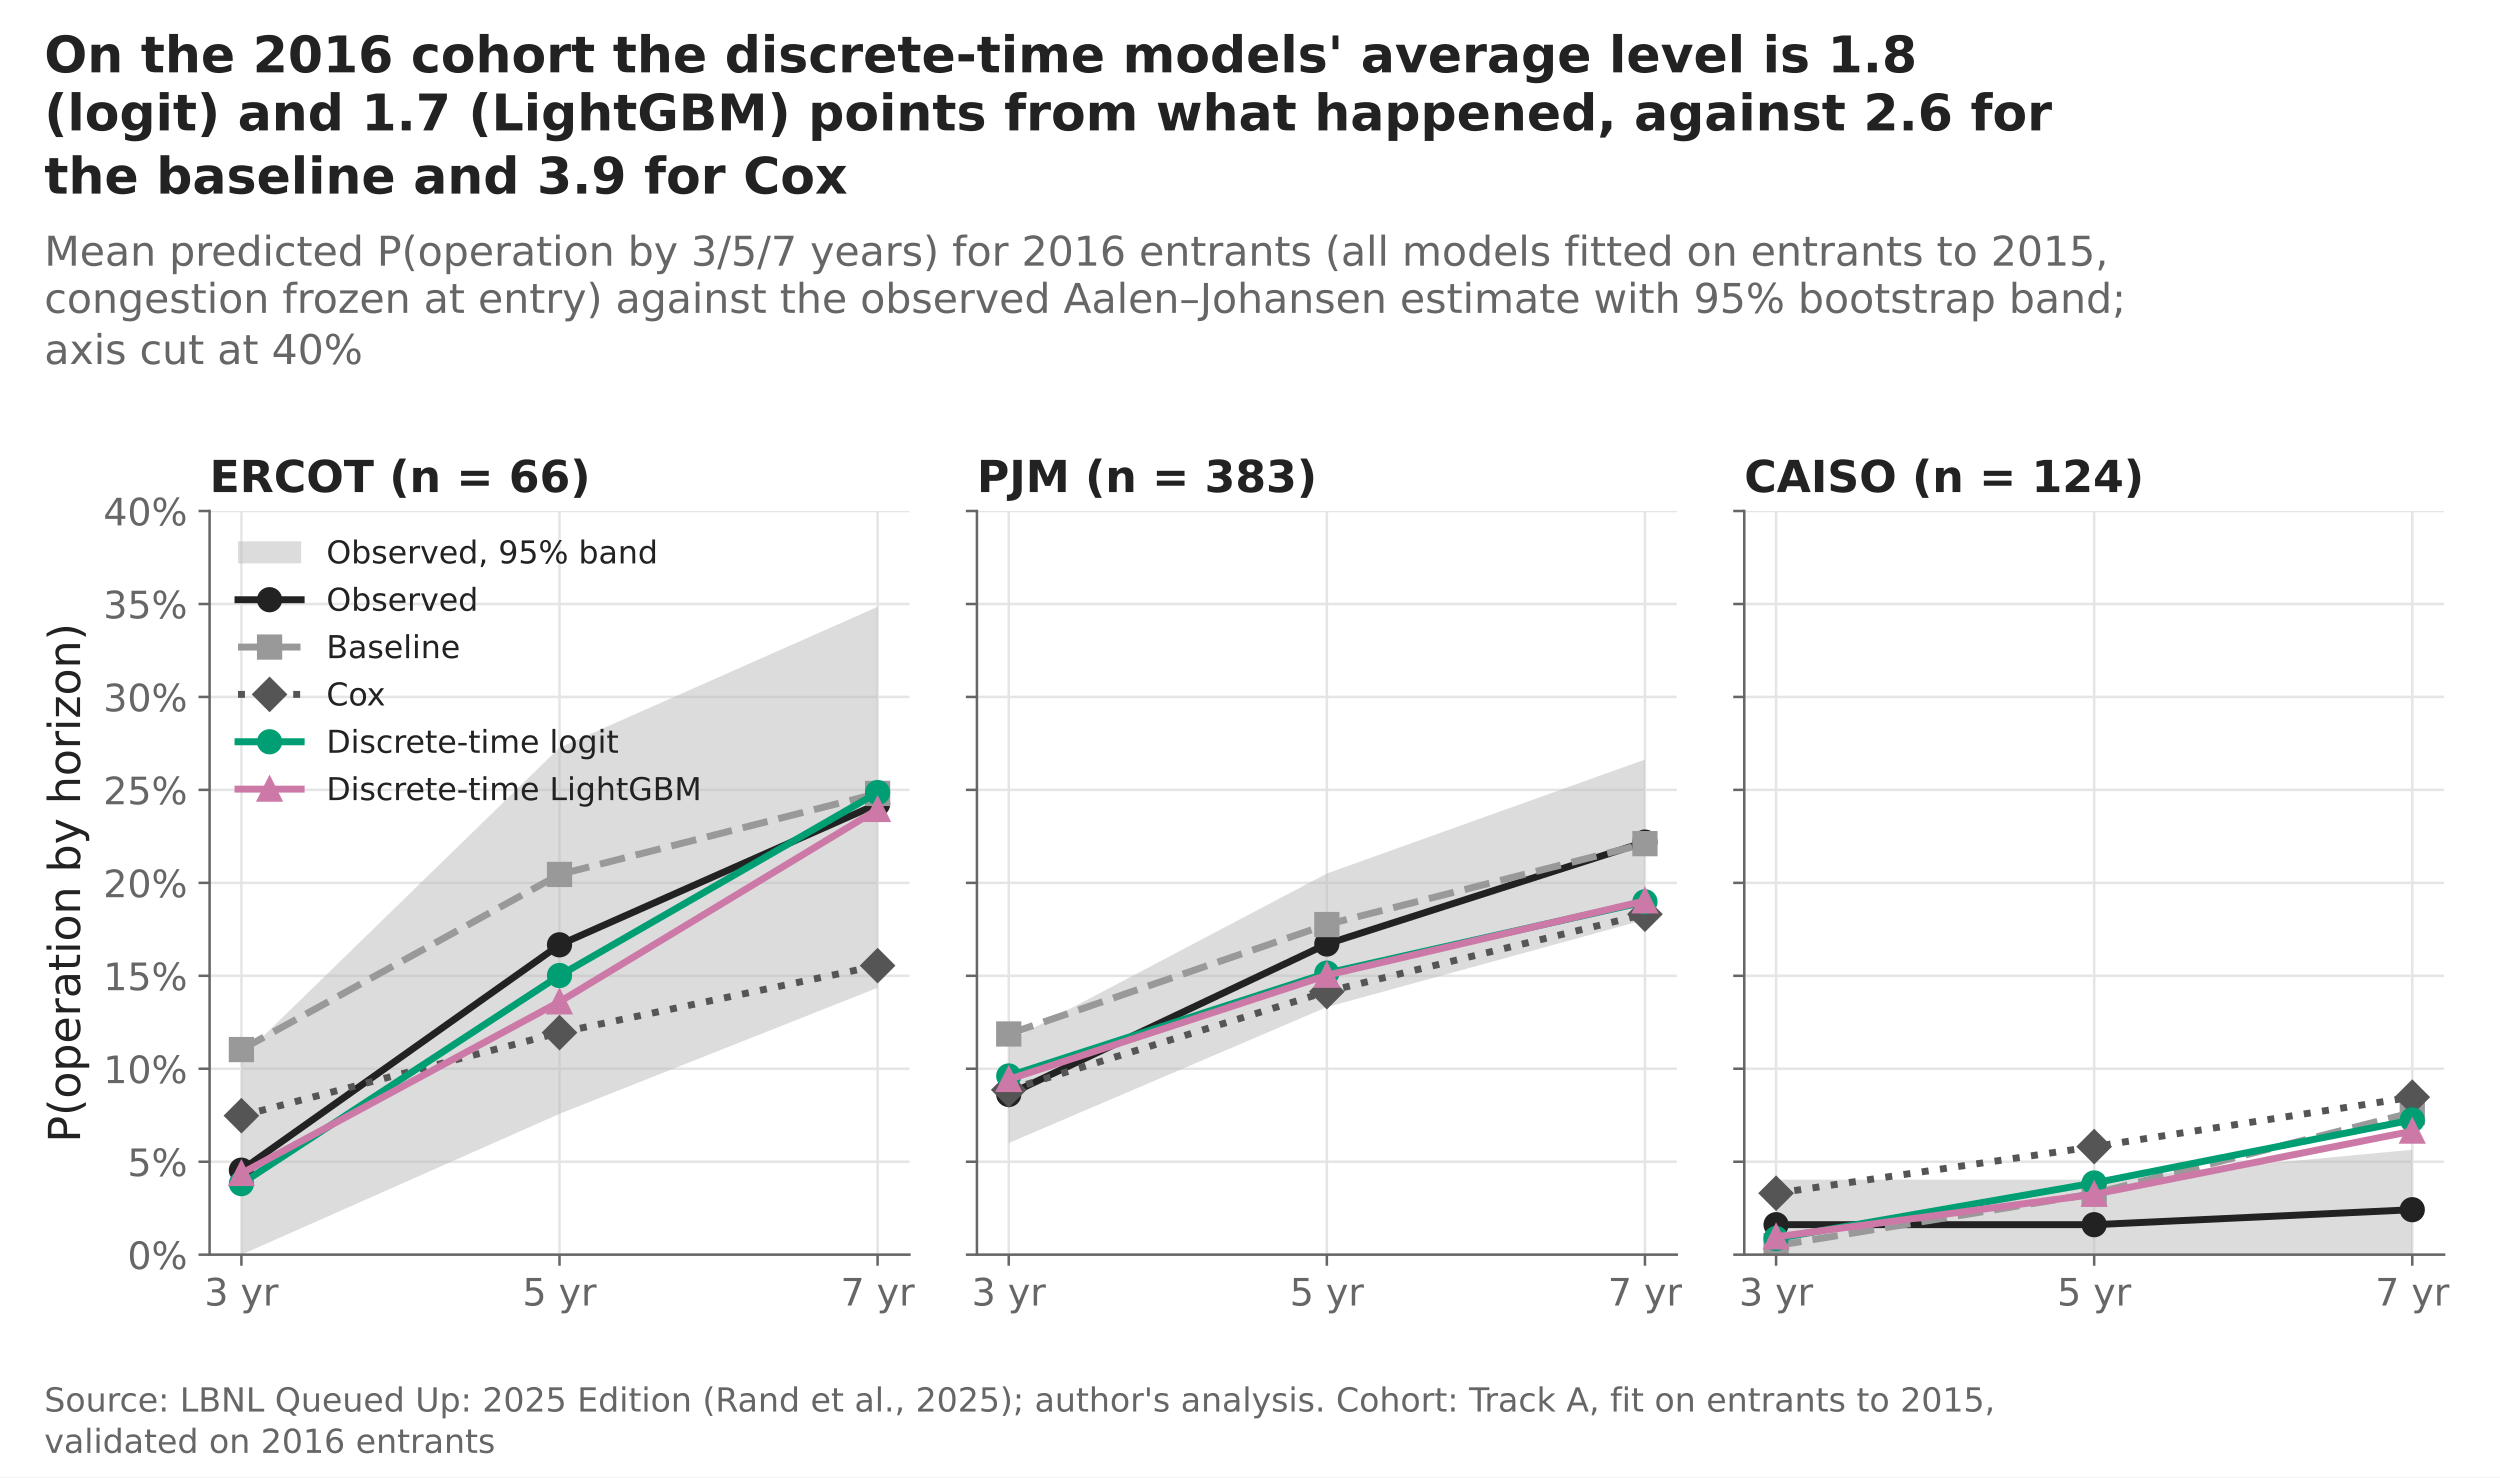
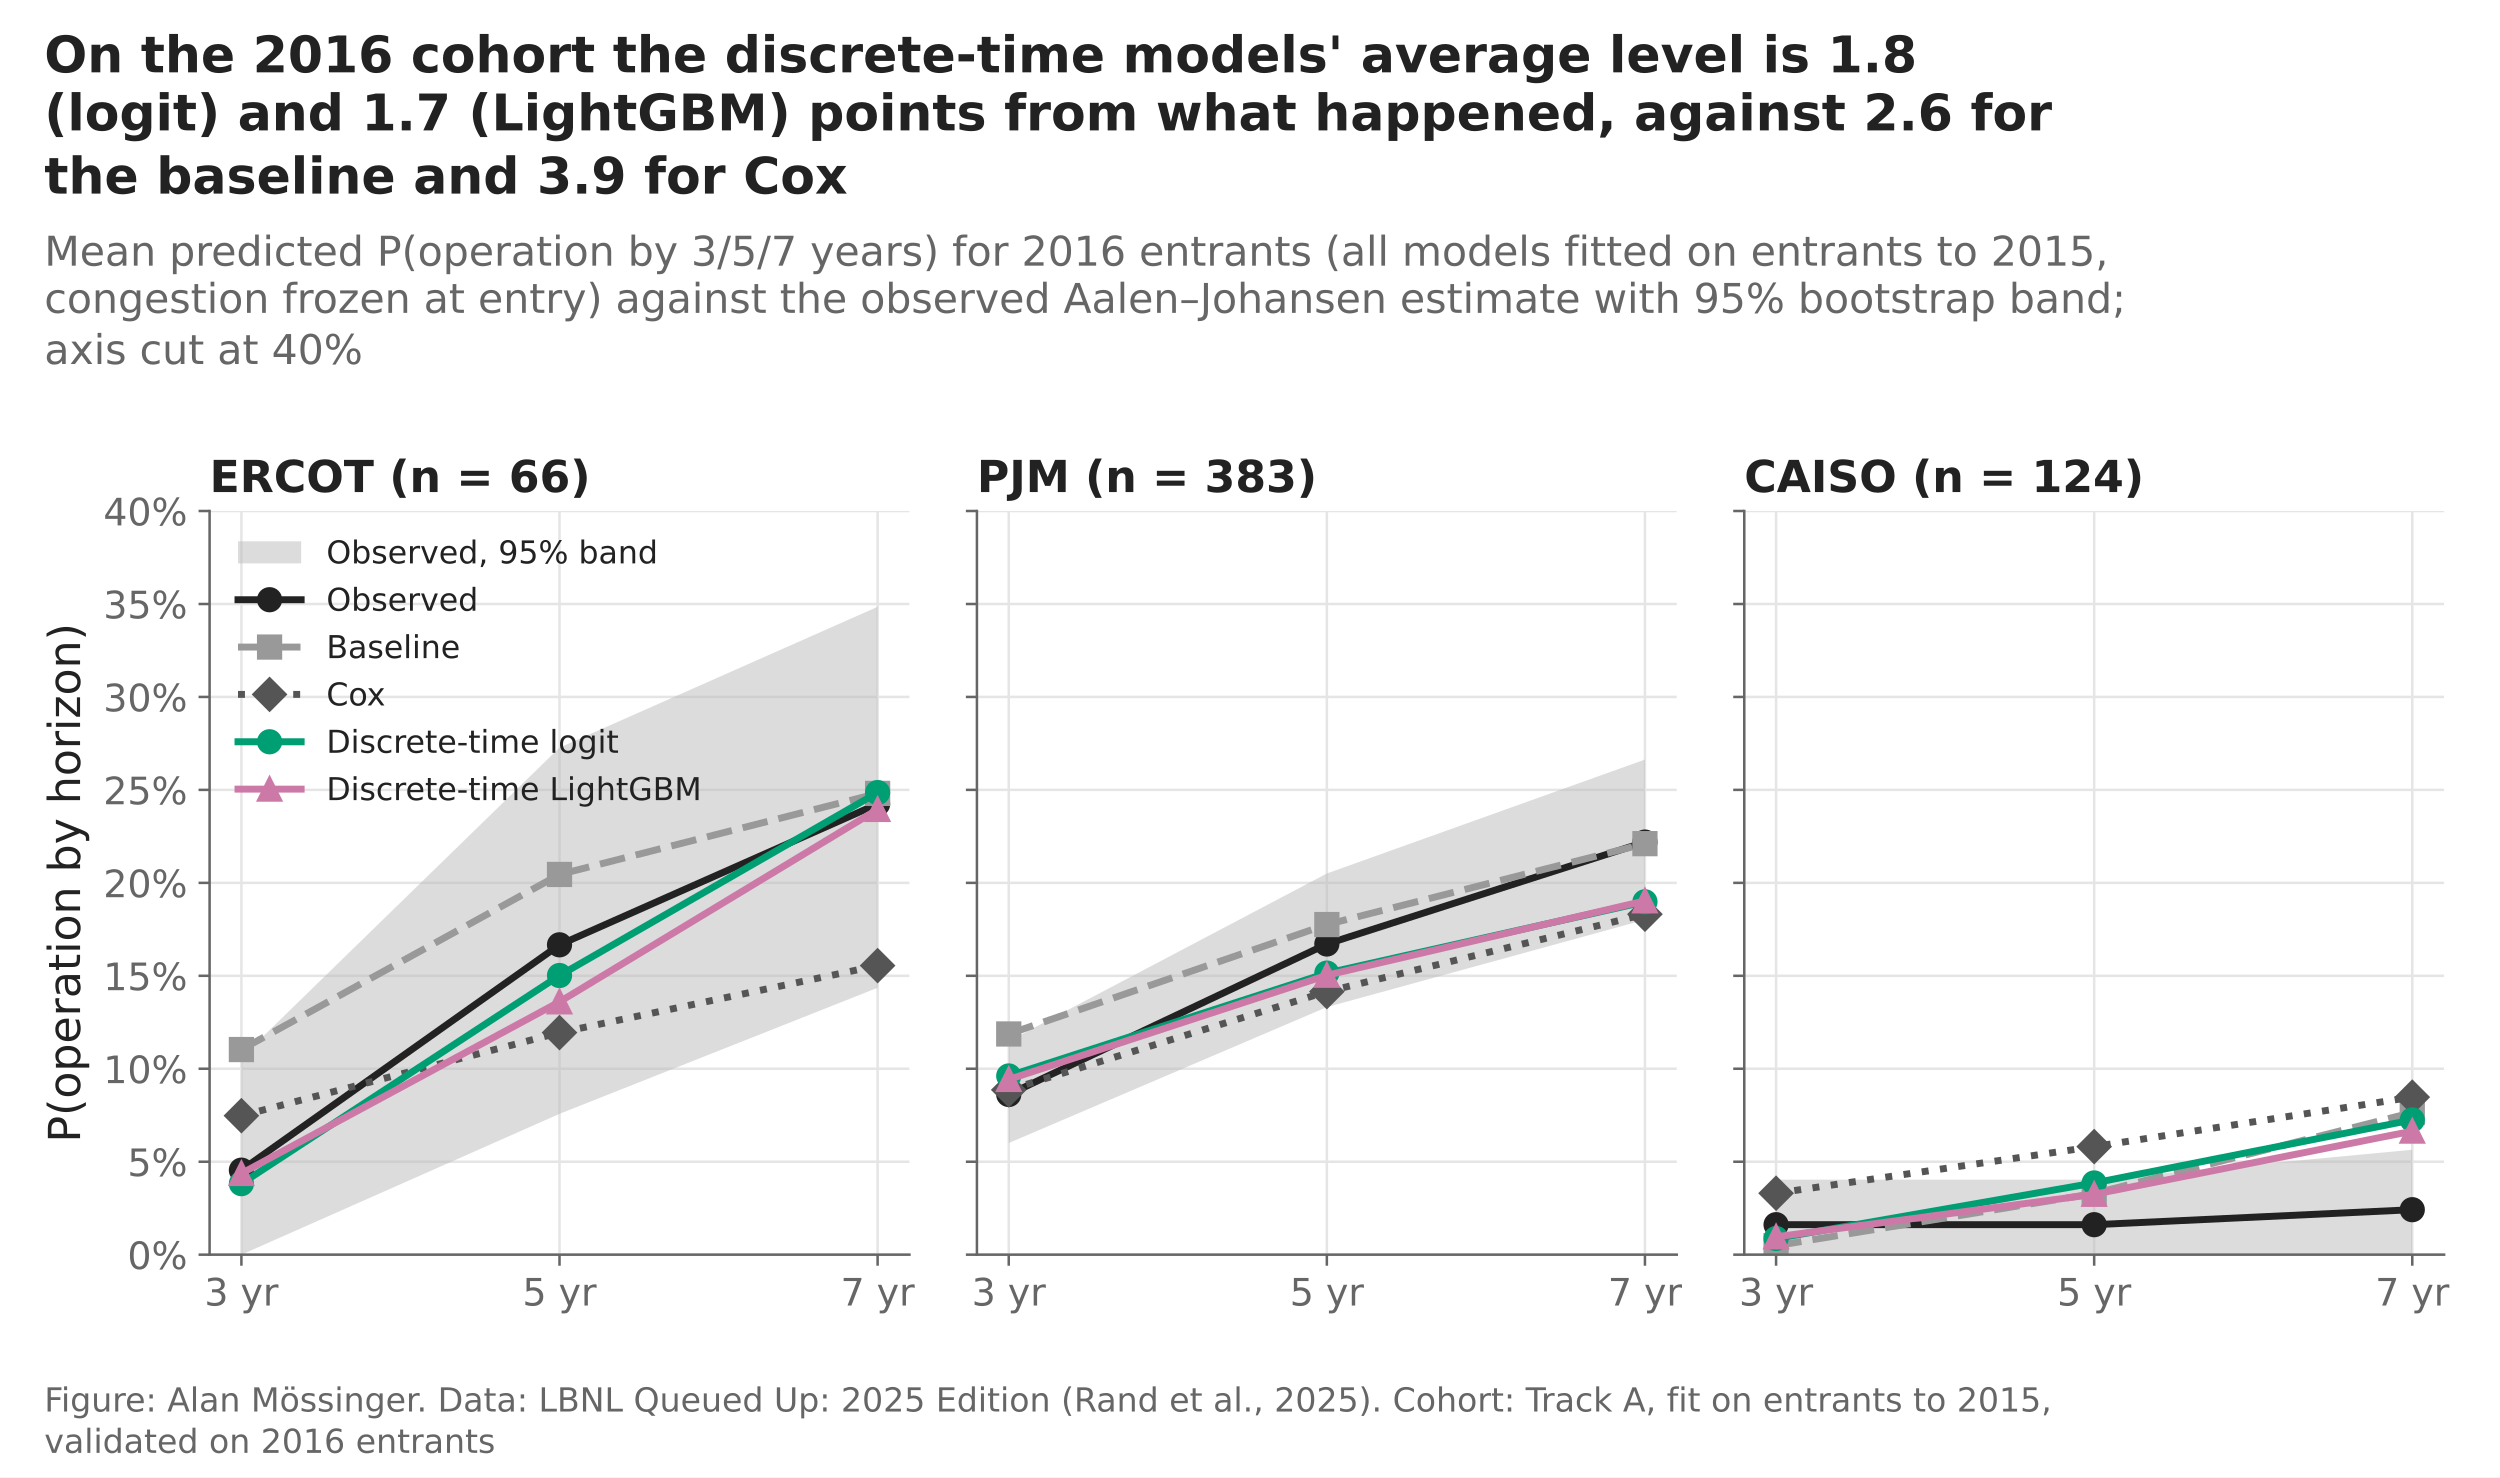
<svg xmlns="http://www.w3.org/2000/svg" xmlns:xlink="http://www.w3.org/1999/xlink" width="792pt" height="468pt" viewBox="0 0 792 468" version="1.1">
  <defs>
    <style type="text/css">*{stroke-linejoin: round; stroke-linecap: butt}</style>
  </defs>
  <g id="figure_1">
    <g id="patch_1">
      <path d="M 0 468  L 792 468  L 792 0  L 0 0  z " style="fill: #ffffff" />
    </g>
    <g id="axes_1">
      <g id="patch_2">
        <path d="M 66.4 397.478  L 288.103 397.478  L 288.103 161.891  L 66.4 161.891  z " style="fill: #ffffff" />
      </g>
      <g id="matplotlib.axis_1">
        <g id="xtick_1">
          <g id="line2d_1">
            <path d="M 76.477 397.478  L 76.477 161.891  " clip-path="url(#p5d358d89f4)" style="fill: none; stroke: #e5e5e5; stroke-width: 0.8; stroke-linecap: square" />
          </g>
          <g id="line2d_2">
            <defs>
              <path id="me00eba5936" d="M 0 0  L 0 3.5  " style="stroke: #666666; stroke-width: 0.8" />
            </defs>
            <g>
              <use xlink:href="#me00eba5936" x="76.477" y="397.478" style="fill: #666666; stroke: #666666; stroke-width: 0.8" />
            </g>
          </g>
          <g id="text_1">
            <text style="font-size: 12px; font-family: 'DejaVu Sans', 'Bitstream Vera Sans', 'Computer Modern Sans Serif', 'Lucida Grande', 'Verdana', 'Geneva', 'Lucid', 'Arial', 'Helvetica', 'Avant Garde', sans-serif; text-anchor: middle; fill: #666666" x="76.477" y="413.595" transform="rotate(-0 76.47741 413.5952)">3 yr</text>
          </g>
        </g>
        <g id="xtick_2">
          <g id="line2d_3">
            <path d="M 177.252 397.478  L 177.252 161.891  " clip-path="url(#p5d358d89f4)" style="fill: none; stroke: #e5e5e5; stroke-width: 0.8; stroke-linecap: square" />
          </g>
          <g id="line2d_4">
            <g>
              <use xlink:href="#me00eba5936" x="177.252" y="397.478" style="fill: #666666; stroke: #666666; stroke-width: 0.8" />
            </g>
          </g>
          <g id="text_2">
            <text style="font-size: 12px; font-family: 'DejaVu Sans', 'Bitstream Vera Sans', 'Computer Modern Sans Serif', 'Lucida Grande', 'Verdana', 'Geneva', 'Lucid', 'Arial', 'Helvetica', 'Avant Garde', sans-serif; text-anchor: middle; fill: #666666" x="177.252" y="413.595" transform="rotate(-0 177.2516 413.5952)">5 yr</text>
          </g>
        </g>
        <g id="xtick_3">
          <g id="line2d_5">
            <path d="M 278.026 397.478  L 278.026 161.891  " clip-path="url(#p5d358d89f4)" style="fill: none; stroke: #e5e5e5; stroke-width: 0.8; stroke-linecap: square" />
          </g>
          <g id="line2d_6">
            <g>
              <use xlink:href="#me00eba5936" x="278.026" y="397.478" style="fill: #666666; stroke: #666666; stroke-width: 0.8" />
            </g>
          </g>
          <g id="text_3">
            <text style="font-size: 12px; font-family: 'DejaVu Sans', 'Bitstream Vera Sans', 'Computer Modern Sans Serif', 'Lucida Grande', 'Verdana', 'Geneva', 'Lucid', 'Arial', 'Helvetica', 'Avant Garde', sans-serif; text-anchor: middle; fill: #666666" x="278.026" y="413.595" transform="rotate(-0 278.0257 413.5952)">7 yr</text>
          </g>
        </g>
      </g>
      <g id="matplotlib.axis_2">
        <g id="ytick_1">
          <g id="line2d_7">
            <path d="M 66.4 397.478  L 288.103 397.478  " clip-path="url(#p5d358d89f4)" style="fill: none; stroke: #e5e5e5; stroke-width: 0.8; stroke-linecap: square" />
          </g>
          <g id="line2d_8">
            <defs>
              <path id="mce5acbc380" d="M 0 0  L -3.5 0  " style="stroke: #666666; stroke-width: 0.8" />
            </defs>
            <g>
              <use xlink:href="#mce5acbc380" x="66.4" y="397.478" style="fill: #666666; stroke: #666666; stroke-width: 0.8" />
            </g>
          </g>
          <g id="text_4">
            <text style="font-size: 12px; font-family: 'DejaVu Sans', 'Bitstream Vera Sans', 'Computer Modern Sans Serif', 'Lucida Grande', 'Verdana', 'Geneva', 'Lucid', 'Arial', 'Helvetica', 'Avant Garde', sans-serif; text-anchor: end; fill: #666666" x="59.4" y="402.037" transform="rotate(-0 59.4 402.0366)">0%</text>
          </g>
        </g>
        <g id="ytick_2">
          <g id="line2d_9">
            <path d="M 66.4 368.03  L 288.103 368.03  " clip-path="url(#p5d358d89f4)" style="fill: none; stroke: #e5e5e5; stroke-width: 0.8; stroke-linecap: square" />
          </g>
          <g id="line2d_10">
            <g>
              <use xlink:href="#mce5acbc380" x="66.4" y="368.03" style="fill: #666666; stroke: #666666; stroke-width: 0.8" />
            </g>
          </g>
          <g id="text_5">
            <text style="font-size: 12px; font-family: 'DejaVu Sans', 'Bitstream Vera Sans', 'Computer Modern Sans Serif', 'Lucida Grande', 'Verdana', 'Geneva', 'Lucid', 'Arial', 'Helvetica', 'Avant Garde', sans-serif; text-anchor: end; fill: #666666" x="59.4" y="372.588" transform="rotate(-0 59.4 372.5882)">5%</text>
          </g>
        </g>
        <g id="ytick_3">
          <g id="line2d_11">
            <path d="M 66.4 338.581  L 288.103 338.581  " clip-path="url(#p5d358d89f4)" style="fill: none; stroke: #e5e5e5; stroke-width: 0.8; stroke-linecap: square" />
          </g>
          <g id="line2d_12">
            <g>
              <use xlink:href="#mce5acbc380" x="66.4" y="338.581" style="fill: #666666; stroke: #666666; stroke-width: 0.8" />
            </g>
          </g>
          <g id="text_6">
            <text style="font-size: 12px; font-family: 'DejaVu Sans', 'Bitstream Vera Sans', 'Computer Modern Sans Serif', 'Lucida Grande', 'Verdana', 'Geneva', 'Lucid', 'Arial', 'Helvetica', 'Avant Garde', sans-serif; text-anchor: end; fill: #666666" x="59.4" y="343.14" transform="rotate(-0 59.4 343.1398)">10%</text>
          </g>
        </g>
        <g id="ytick_4">
          <g id="line2d_13">
            <path d="M 66.4 309.133  L 288.103 309.133  " clip-path="url(#p5d358d89f4)" style="fill: none; stroke: #e5e5e5; stroke-width: 0.8; stroke-linecap: square" />
          </g>
          <g id="line2d_14">
            <g>
              <use xlink:href="#mce5acbc380" x="66.4" y="309.133" style="fill: #666666; stroke: #666666; stroke-width: 0.8" />
            </g>
          </g>
          <g id="text_7">
            <text style="font-size: 12px; font-family: 'DejaVu Sans', 'Bitstream Vera Sans', 'Computer Modern Sans Serif', 'Lucida Grande', 'Verdana', 'Geneva', 'Lucid', 'Arial', 'Helvetica', 'Avant Garde', sans-serif; text-anchor: end; fill: #666666" x="59.4" y="313.691" transform="rotate(-0 59.4 313.6914)">15%</text>
          </g>
        </g>
        <g id="ytick_5">
          <g id="line2d_15">
            <path d="M 66.4 279.684  L 288.103 279.684  " clip-path="url(#p5d358d89f4)" style="fill: none; stroke: #e5e5e5; stroke-width: 0.8; stroke-linecap: square" />
          </g>
          <g id="line2d_16">
            <g>
              <use xlink:href="#mce5acbc380" x="66.4" y="279.684" style="fill: #666666; stroke: #666666; stroke-width: 0.8" />
            </g>
          </g>
          <g id="text_8">
            <text style="font-size: 12px; font-family: 'DejaVu Sans', 'Bitstream Vera Sans', 'Computer Modern Sans Serif', 'Lucida Grande', 'Verdana', 'Geneva', 'Lucid', 'Arial', 'Helvetica', 'Avant Garde', sans-serif; text-anchor: end; fill: #666666" x="59.4" y="284.243" transform="rotate(-0 59.4 284.243)">20%</text>
          </g>
        </g>
        <g id="ytick_6">
          <g id="line2d_17">
            <path d="M 66.4 250.236  L 288.103 250.236  " clip-path="url(#p5d358d89f4)" style="fill: none; stroke: #e5e5e5; stroke-width: 0.8; stroke-linecap: square" />
          </g>
          <g id="line2d_18">
            <g>
              <use xlink:href="#mce5acbc380" x="66.4" y="250.236" style="fill: #666666; stroke: #666666; stroke-width: 0.8" />
            </g>
          </g>
          <g id="text_9">
            <text style="font-size: 12px; font-family: 'DejaVu Sans', 'Bitstream Vera Sans', 'Computer Modern Sans Serif', 'Lucida Grande', 'Verdana', 'Geneva', 'Lucid', 'Arial', 'Helvetica', 'Avant Garde', sans-serif; text-anchor: end; fill: #666666" x="59.4" y="254.795" transform="rotate(-0 59.4 254.7945)">25%</text>
          </g>
        </g>
        <g id="ytick_7">
          <g id="line2d_19">
            <path d="M 66.4 220.788  L 288.103 220.788  " clip-path="url(#p5d358d89f4)" style="fill: none; stroke: #e5e5e5; stroke-width: 0.8; stroke-linecap: square" />
          </g>
          <g id="line2d_20">
            <g>
              <use xlink:href="#mce5acbc380" x="66.4" y="220.788" style="fill: #666666; stroke: #666666; stroke-width: 0.8" />
            </g>
          </g>
          <g id="text_10">
            <text style="font-size: 12px; font-family: 'DejaVu Sans', 'Bitstream Vera Sans', 'Computer Modern Sans Serif', 'Lucida Grande', 'Verdana', 'Geneva', 'Lucid', 'Arial', 'Helvetica', 'Avant Garde', sans-serif; text-anchor: end; fill: #666666" x="59.4" y="225.346" transform="rotate(-0 59.4 225.3461)">30%</text>
          </g>
        </g>
        <g id="ytick_8">
          <g id="line2d_21">
            <path d="M 66.4 191.339  L 288.103 191.339  " clip-path="url(#p5d358d89f4)" style="fill: none; stroke: #e5e5e5; stroke-width: 0.8; stroke-linecap: square" />
          </g>
          <g id="line2d_22">
            <g>
              <use xlink:href="#mce5acbc380" x="66.4" y="191.339" style="fill: #666666; stroke: #666666; stroke-width: 0.8" />
            </g>
          </g>
          <g id="text_11">
            <text style="font-size: 12px; font-family: 'DejaVu Sans', 'Bitstream Vera Sans', 'Computer Modern Sans Serif', 'Lucida Grande', 'Verdana', 'Geneva', 'Lucid', 'Arial', 'Helvetica', 'Avant Garde', sans-serif; text-anchor: end; fill: #666666" x="59.4" y="195.898" transform="rotate(-0 59.4 195.8977)">35%</text>
          </g>
        </g>
        <g id="ytick_9">
          <g id="line2d_23">
            <path d="M 66.4 161.891  L 288.103 161.891  " clip-path="url(#p5d358d89f4)" style="fill: none; stroke: #e5e5e5; stroke-width: 0.8; stroke-linecap: square" />
          </g>
          <g id="line2d_24">
            <g>
              <use xlink:href="#mce5acbc380" x="66.4" y="161.891" style="fill: #666666; stroke: #666666; stroke-width: 0.8" />
            </g>
          </g>
          <g id="text_12">
            <text style="font-size: 12px; font-family: 'DejaVu Sans', 'Bitstream Vera Sans', 'Computer Modern Sans Serif', 'Lucida Grande', 'Verdana', 'Geneva', 'Lucid', 'Arial', 'Helvetica', 'Avant Garde', sans-serif; text-anchor: end; fill: #666666" x="59.4" y="166.449" transform="rotate(-0 59.4 166.4493)">40%</text>
          </g>
        </g>
        <g id="text_13">
          <text style="font-size: 14px; font-family: 'DejaVu Sans', 'Bitstream Vera Sans', 'Computer Modern Sans Serif', 'Lucida Grande', 'Verdana', 'Geneva', 'Lucid', 'Arial', 'Helvetica', 'Avant Garde', sans-serif; text-anchor: middle; fill: #222222" x="25.365" y="279.684" transform="rotate(-90 25.36484 279.6844)">P(operation by horizon)</text>
        </g>
      </g>
      <g id="FillBetweenPolyCollection_1">
        <defs>
          <path id="ma9144b227c" d="M 76.477 -132.988  L 76.477 -70.522  L 177.252 -115.141  L 278.026 -155.075  L 278.026 -275.768  L 278.026 -275.768  L 177.252 -231.15  L 76.477 -132.988  z " />
        </defs>
        <g clip-path="url(#p5d358d89f4)">
          <use xlink:href="#ma9144b227c" x="0" y="468" style="fill: #bbbbbb; fill-opacity: 0.5" />
        </g>
      </g>
      <g id="line2d_25">
        <path d="M 76.477 370.707  L 177.252 299.317  L 278.026 254.698  " clip-path="url(#p5d358d89f4)" style="fill: none; stroke: #222222; stroke-width: 2.2; stroke-linecap: square" />
        <defs>
          <path id="mf00404a9de" d="M 0 3.5  C 0.928 3.5 1.819 3.131 2.475 2.475  C 3.131 1.819 3.5 0.928 3.5 0  C 3.5 -0.928 3.131 -1.819 2.475 -2.475  C 1.819 -3.131 0.928 -3.5 0 -3.5  C -0.928 -3.5 -1.819 -3.131 -2.475 -2.475  C -3.131 -1.819 -3.5 -0.928 -3.5 0  C -3.5 0.928 -3.131 1.819 -2.475 2.475  C -1.819 3.131 -0.928 3.5 0 3.5  z " style="stroke: #222222" />
        </defs>
        <g clip-path="url(#p5d358d89f4)">
          <use xlink:href="#mf00404a9de" x="76.477" y="370.707" style="fill: #222222; stroke: #222222" />
          <use xlink:href="#mf00404a9de" x="177.252" y="299.317" style="fill: #222222; stroke: #222222" />
          <use xlink:href="#mf00404a9de" x="278.026" y="254.698" style="fill: #222222; stroke: #222222" />
        </g>
      </g>
      <g id="line2d_26">
        <path d="M 76.477 332.497  L 177.252 277.026  L 278.026 251.35  " clip-path="url(#p5d358d89f4)" style="fill: none; stroke-dasharray: 8.14,3.52; stroke-dashoffset: 0; stroke: #999999; stroke-width: 2.2" />
        <defs>
          <path id="m0783df0c65" d="M -3.5 3.5  L 3.5 3.5  L 3.5 -3.5  L -3.5 -3.5  z " style="stroke: #999999; stroke-linejoin: miter" />
        </defs>
        <g clip-path="url(#p5d358d89f4)">
          <use xlink:href="#m0783df0c65" x="76.477" y="332.497" style="fill: #999999; stroke: #999999; stroke-linejoin: miter" />
          <use xlink:href="#m0783df0c65" x="177.252" y="277.026" style="fill: #999999; stroke: #999999; stroke-linejoin: miter" />
          <use xlink:href="#m0783df0c65" x="278.026" y="251.35" style="fill: #999999; stroke: #999999; stroke-linejoin: miter" />
        </g>
      </g>
      <g id="line2d_27">
        <path d="M 76.477 353.45  L 177.252 327.131  L 278.026 305.905  " clip-path="url(#p5d358d89f4)" style="fill: none; stroke-dasharray: 2.2,3.63; stroke-dashoffset: 0; stroke: #555555; stroke-width: 2.2" />
        <defs>
          <path id="m319de6a59a" d="M 0 4.95  L 4.95 0  L 0 -4.95  L -4.95 0  z " style="stroke: #555555; stroke-linejoin: miter" />
        </defs>
        <g clip-path="url(#p5d358d89f4)">
          <use xlink:href="#m319de6a59a" x="76.477" y="353.45" style="fill: #555555; stroke: #555555; stroke-linejoin: miter" />
          <use xlink:href="#m319de6a59a" x="177.252" y="327.131" style="fill: #555555; stroke: #555555; stroke-linejoin: miter" />
          <use xlink:href="#m319de6a59a" x="278.026" y="305.905" style="fill: #555555; stroke: #555555; stroke-linejoin: miter" />
        </g>
      </g>
      <g id="line2d_28">
        <path d="M 76.477 374.977  L 177.252 309.041  L 278.026 251.083  " clip-path="url(#p5d358d89f4)" style="fill: none; stroke: #009e73; stroke-width: 2.2; stroke-linecap: square" />
        <defs>
          <path id="m28ace9e660" d="M 0 3.5  C 0.928 3.5 1.819 3.131 2.475 2.475  C 3.131 1.819 3.5 0.928 3.5 0  C 3.5 -0.928 3.131 -1.819 2.475 -2.475  C 1.819 -3.131 0.928 -3.5 0 -3.5  C -0.928 -3.5 -1.819 -3.131 -2.475 -2.475  C -3.131 -1.819 -3.5 -0.928 -3.5 0  C -3.5 0.928 -3.131 1.819 -2.475 2.475  C -1.819 3.131 -0.928 3.5 0 3.5  z " style="stroke: #009e73" />
        </defs>
        <g clip-path="url(#p5d358d89f4)">
          <use xlink:href="#m28ace9e660" x="76.477" y="374.977" style="fill: #009e73; stroke: #009e73" />
          <use xlink:href="#m28ace9e660" x="177.252" y="309.041" style="fill: #009e73; stroke: #009e73" />
          <use xlink:href="#m28ace9e660" x="278.026" y="251.083" style="fill: #009e73; stroke: #009e73" />
        </g>
      </g>
      <g id="line2d_29">
        <path d="M 76.477 371.749  L 177.252 317.373  L 278.026 256.428  " clip-path="url(#p5d358d89f4)" style="fill: none; stroke: #cc79a7; stroke-width: 2.2; stroke-linecap: square" />
        <defs>
          <path id="m521713a300" d="M 0 -3.5  L -3.5 3.5  L 3.5 3.5  z " style="stroke: #cc79a7; stroke-linejoin: miter" />
        </defs>
        <g clip-path="url(#p5d358d89f4)">
          <use xlink:href="#m521713a300" x="76.477" y="371.749" style="fill: #cc79a7; stroke: #cc79a7; stroke-linejoin: miter" />
          <use xlink:href="#m521713a300" x="177.252" y="317.373" style="fill: #cc79a7; stroke: #cc79a7; stroke-linejoin: miter" />
          <use xlink:href="#m521713a300" x="278.026" y="256.428" style="fill: #cc79a7; stroke: #cc79a7; stroke-linejoin: miter" />
        </g>
      </g>
      <g id="patch_3">
        <path d="M 66.4 397.478  L 66.4 161.891  " style="fill: none; stroke: #666666; stroke-width: 0.8; stroke-linejoin: miter; stroke-linecap: square" />
      </g>
      <g id="patch_4">
        <path d="M 66.4 397.478  L 288.103 397.478  " style="fill: none; stroke: #666666; stroke-width: 0.8; stroke-linejoin: miter; stroke-linecap: square" />
      </g>
      <g id="text_14">
        <text style="font-weight: 700; font-size: 14px; font-family: 'DejaVu Sans', 'Bitstream Vera Sans', 'Computer Modern Sans Serif', 'Lucida Grande', 'Verdana', 'Geneva', 'Lucid', 'Arial', 'Helvetica', 'Avant Garde', sans-serif; text-anchor: start; fill: #222222" x="66.4" y="155.891" transform="rotate(-0 66.4 155.8907)">ERCOT (n = 66)</text>
      </g>
      <g id="legend_1">
        <g id="patch_5">
          <path d="M 75.4 178.489  L 95.4 178.489  L 95.4 171.489  L 75.4 171.489  z " style="fill: #bbbbbb; fill-opacity: 0.5" />
        </g>
        <g id="text_15">
          <text style="font-size: 10px; font-family: 'DejaVu Sans', 'Bitstream Vera Sans', 'Computer Modern Sans Serif', 'Lucida Grande', 'Verdana', 'Geneva', 'Lucid', 'Arial', 'Helvetica', 'Avant Garde', sans-serif; text-anchor: start; fill: #222222" x="103.4" y="178.489" transform="rotate(-0 103.4 178.4892)">Observed, 95% band</text>
        </g>
        <g id="line2d_30">
          <path d="M 75.4 189.99  L 85.4 189.99  L 95.4 189.99  " style="fill: none; stroke: #222222; stroke-width: 2.2; stroke-linecap: square" />
          <g>
            <use xlink:href="#mf00404a9de" x="85.4" y="189.99" style="fill: #222222; stroke: #222222" />
          </g>
        </g>
        <g id="text_16">
          <text style="font-size: 10px; font-family: 'DejaVu Sans', 'Bitstream Vera Sans', 'Computer Modern Sans Serif', 'Lucida Grande', 'Verdana', 'Geneva', 'Lucid', 'Arial', 'Helvetica', 'Avant Garde', sans-serif; text-anchor: start; fill: #222222" x="103.4" y="193.49" transform="rotate(-0 103.4 193.4899)">Observed</text>
        </g>
        <g id="line2d_31">
          <path d="M 75.4 204.991  L 85.4 204.991  L 95.4 204.991  " style="fill: none; stroke-dasharray: 8.14,3.52; stroke-dashoffset: 0; stroke: #999999; stroke-width: 2.2" />
          <g>
            <use xlink:href="#m0783df0c65" x="85.4" y="204.991" style="fill: #999999; stroke: #999999; stroke-linejoin: miter" />
          </g>
        </g>
        <g id="text_17">
          <text style="font-size: 10px; font-family: 'DejaVu Sans', 'Bitstream Vera Sans', 'Computer Modern Sans Serif', 'Lucida Grande', 'Verdana', 'Geneva', 'Lucid', 'Arial', 'Helvetica', 'Avant Garde', sans-serif; text-anchor: start; fill: #222222" x="103.4" y="208.491" transform="rotate(-0 103.4 208.4907)">Baseline</text>
        </g>
        <g id="line2d_32">
          <path d="M 75.4 219.992  L 85.4 219.992  L 95.4 219.992  " style="fill: none; stroke-dasharray: 2.2,3.63; stroke-dashoffset: 0; stroke: #555555; stroke-width: 2.2" />
          <g>
            <use xlink:href="#m319de6a59a" x="85.4" y="219.992" style="fill: #555555; stroke: #555555; stroke-linejoin: miter" />
          </g>
        </g>
        <g id="text_18">
          <text style="font-size: 10px; font-family: 'DejaVu Sans', 'Bitstream Vera Sans', 'Computer Modern Sans Serif', 'Lucida Grande', 'Verdana', 'Geneva', 'Lucid', 'Arial', 'Helvetica', 'Avant Garde', sans-serif; text-anchor: start; fill: #222222" x="103.4" y="223.492" transform="rotate(-0 103.4 223.4915)">Cox</text>
        </g>
        <g id="line2d_33">
          <path d="M 75.4 234.992  L 85.4 234.992  L 95.4 234.992  " style="fill: none; stroke: #009e73; stroke-width: 2.2; stroke-linecap: square" />
          <g>
            <use xlink:href="#m28ace9e660" x="85.4" y="234.992" style="fill: #009e73; stroke: #009e73" />
          </g>
        </g>
        <g id="text_19">
          <text style="font-size: 10px; font-family: 'DejaVu Sans', 'Bitstream Vera Sans', 'Computer Modern Sans Serif', 'Lucida Grande', 'Verdana', 'Geneva', 'Lucid', 'Arial', 'Helvetica', 'Avant Garde', sans-serif; text-anchor: start; fill: #222222" x="103.4" y="238.492" transform="rotate(-0 103.4 238.4923)">Discrete-time logit</text>
        </g>
        <g id="line2d_34">
          <path d="M 75.4 249.993  L 85.4 249.993  L 95.4 249.993  " style="fill: none; stroke: #cc79a7; stroke-width: 2.2; stroke-linecap: square" />
          <g>
            <use xlink:href="#m521713a300" x="85.4" y="249.993" style="fill: #cc79a7; stroke: #cc79a7; stroke-linejoin: miter" />
          </g>
        </g>
        <g id="text_20">
          <text style="font-size: 10px; font-family: 'DejaVu Sans', 'Bitstream Vera Sans', 'Computer Modern Sans Serif', 'Lucida Grande', 'Verdana', 'Geneva', 'Lucid', 'Arial', 'Helvetica', 'Avant Garde', sans-serif; text-anchor: start; fill: #222222" x="103.4" y="253.493" transform="rotate(-0 103.4 253.4931)">Discrete-time LightGBM</text>
        </g>
      </g>
    </g>
    <g id="axes_2">
      <g id="patch_6">
        <path d="M 309.491 397.478  L 531.195 397.478  L 531.195 161.891  L 309.491 161.891  z " style="fill: #ffffff" />
      </g>
      <g id="matplotlib.axis_3">
        <g id="xtick_4">
          <g id="line2d_35">
            <path d="M 319.569 397.478  L 319.569 161.891  " clip-path="url(#p31bbbc7139)" style="fill: none; stroke: #e5e5e5; stroke-width: 0.8; stroke-linecap: square" />
          </g>
          <g id="line2d_36">
            <g>
              <use xlink:href="#me00eba5936" x="319.569" y="397.478" style="fill: #666666; stroke: #666666; stroke-width: 0.8" />
            </g>
          </g>
          <g id="text_21">
            <text style="font-size: 12px; font-family: 'DejaVu Sans', 'Bitstream Vera Sans', 'Computer Modern Sans Serif', 'Lucida Grande', 'Verdana', 'Geneva', 'Lucid', 'Arial', 'Helvetica', 'Avant Garde', sans-serif; text-anchor: middle; fill: #666666" x="319.569" y="413.595" transform="rotate(-0 319.5688 413.5952)">3 yr</text>
          </g>
        </g>
        <g id="xtick_5">
          <g id="line2d_37">
            <path d="M 420.343 397.478  L 420.343 161.891  " clip-path="url(#p31bbbc7139)" style="fill: none; stroke: #e5e5e5; stroke-width: 0.8; stroke-linecap: square" />
          </g>
          <g id="line2d_38">
            <g>
              <use xlink:href="#me00eba5936" x="420.343" y="397.478" style="fill: #666666; stroke: #666666; stroke-width: 0.8" />
            </g>
          </g>
          <g id="text_22">
            <text style="font-size: 12px; font-family: 'DejaVu Sans', 'Bitstream Vera Sans', 'Computer Modern Sans Serif', 'Lucida Grande', 'Verdana', 'Geneva', 'Lucid', 'Arial', 'Helvetica', 'Avant Garde', sans-serif; text-anchor: middle; fill: #666666" x="420.343" y="413.595" transform="rotate(-0 420.3429 413.5952)">5 yr</text>
          </g>
        </g>
        <g id="xtick_6">
          <g id="line2d_39">
            <path d="M 521.117 397.478  L 521.117 161.891  " clip-path="url(#p31bbbc7139)" style="fill: none; stroke: #e5e5e5; stroke-width: 0.8; stroke-linecap: square" />
          </g>
          <g id="line2d_40">
            <g>
              <use xlink:href="#me00eba5936" x="521.117" y="397.478" style="fill: #666666; stroke: #666666; stroke-width: 0.8" />
            </g>
          </g>
          <g id="text_23">
            <text style="font-size: 12px; font-family: 'DejaVu Sans', 'Bitstream Vera Sans', 'Computer Modern Sans Serif', 'Lucida Grande', 'Verdana', 'Geneva', 'Lucid', 'Arial', 'Helvetica', 'Avant Garde', sans-serif; text-anchor: middle; fill: #666666" x="521.117" y="413.595" transform="rotate(-0 521.1171 413.5952)">7 yr</text>
          </g>
        </g>
      </g>
      <g id="matplotlib.axis_4">
        <g id="ytick_10">
          <g id="line2d_41">
            <path d="M 309.491 397.478  L 531.195 397.478  " clip-path="url(#p31bbbc7139)" style="fill: none; stroke: #e5e5e5; stroke-width: 0.8; stroke-linecap: square" />
          </g>
          <g id="line2d_42">
            <g>
              <use xlink:href="#mce5acbc380" x="309.491" y="397.478" style="fill: #666666; stroke: #666666; stroke-width: 0.8" />
            </g>
          </g>
        </g>
        <g id="ytick_11">
          <g id="line2d_43">
            <path d="M 309.491 368.03  L 531.195 368.03  " clip-path="url(#p31bbbc7139)" style="fill: none; stroke: #e5e5e5; stroke-width: 0.8; stroke-linecap: square" />
          </g>
          <g id="line2d_44">
            <g>
              <use xlink:href="#mce5acbc380" x="309.491" y="368.03" style="fill: #666666; stroke: #666666; stroke-width: 0.8" />
            </g>
          </g>
        </g>
        <g id="ytick_12">
          <g id="line2d_45">
            <path d="M 309.491 338.581  L 531.195 338.581  " clip-path="url(#p31bbbc7139)" style="fill: none; stroke: #e5e5e5; stroke-width: 0.8; stroke-linecap: square" />
          </g>
          <g id="line2d_46">
            <g>
              <use xlink:href="#mce5acbc380" x="309.491" y="338.581" style="fill: #666666; stroke: #666666; stroke-width: 0.8" />
            </g>
          </g>
        </g>
        <g id="ytick_13">
          <g id="line2d_47">
            <path d="M 309.491 309.133  L 531.195 309.133  " clip-path="url(#p31bbbc7139)" style="fill: none; stroke: #e5e5e5; stroke-width: 0.8; stroke-linecap: square" />
          </g>
          <g id="line2d_48">
            <g>
              <use xlink:href="#mce5acbc380" x="309.491" y="309.133" style="fill: #666666; stroke: #666666; stroke-width: 0.8" />
            </g>
          </g>
        </g>
        <g id="ytick_14">
          <g id="line2d_49">
            <path d="M 309.491 279.684  L 531.195 279.684  " clip-path="url(#p31bbbc7139)" style="fill: none; stroke: #e5e5e5; stroke-width: 0.8; stroke-linecap: square" />
          </g>
          <g id="line2d_50">
            <g>
              <use xlink:href="#mce5acbc380" x="309.491" y="279.684" style="fill: #666666; stroke: #666666; stroke-width: 0.8" />
            </g>
          </g>
        </g>
        <g id="ytick_15">
          <g id="line2d_51">
            <path d="M 309.491 250.236  L 531.195 250.236  " clip-path="url(#p31bbbc7139)" style="fill: none; stroke: #e5e5e5; stroke-width: 0.8; stroke-linecap: square" />
          </g>
          <g id="line2d_52">
            <g>
              <use xlink:href="#mce5acbc380" x="309.491" y="250.236" style="fill: #666666; stroke: #666666; stroke-width: 0.8" />
            </g>
          </g>
        </g>
        <g id="ytick_16">
          <g id="line2d_53">
            <path d="M 309.491 220.788  L 531.195 220.788  " clip-path="url(#p31bbbc7139)" style="fill: none; stroke: #e5e5e5; stroke-width: 0.8; stroke-linecap: square" />
          </g>
          <g id="line2d_54">
            <g>
              <use xlink:href="#mce5acbc380" x="309.491" y="220.788" style="fill: #666666; stroke: #666666; stroke-width: 0.8" />
            </g>
          </g>
        </g>
        <g id="ytick_17">
          <g id="line2d_55">
            <path d="M 309.491 191.339  L 531.195 191.339  " clip-path="url(#p31bbbc7139)" style="fill: none; stroke: #e5e5e5; stroke-width: 0.8; stroke-linecap: square" />
          </g>
          <g id="line2d_56">
            <g>
              <use xlink:href="#mce5acbc380" x="309.491" y="191.339" style="fill: #666666; stroke: #666666; stroke-width: 0.8" />
            </g>
          </g>
        </g>
        <g id="ytick_18">
          <g id="line2d_57">
            <path d="M 309.491 161.891  L 531.195 161.891  " clip-path="url(#p31bbbc7139)" style="fill: none; stroke: #e5e5e5; stroke-width: 0.8; stroke-linecap: square" />
          </g>
          <g id="line2d_58">
            <g>
              <use xlink:href="#mce5acbc380" x="309.491" y="161.891" style="fill: #666666; stroke: #666666; stroke-width: 0.8" />
            </g>
          </g>
        </g>
      </g>
      <g id="FillBetweenPolyCollection_2">
        <defs>
          <path id="m08056dffc4" d="M 319.569 -138.184  L 319.569 -105.891  L 420.343 -148.949  L 521.117 -176.629  L 521.117 -227.375  L 521.117 -227.375  L 420.343 -191.276  L 319.569 -138.184  z " />
        </defs>
        <g clip-path="url(#p31bbbc7139)">
          <use xlink:href="#m08056dffc4" x="0" y="468" style="fill: #bbbbbb; fill-opacity: 0.5" />
        </g>
      </g>
      <g id="line2d_59">
        <path d="M 319.569 346.731  L 420.343 299.06  L 521.117 266.767  " clip-path="url(#p31bbbc7139)" style="fill: none; stroke: #222222; stroke-width: 2.2; stroke-linecap: square" />
        <g clip-path="url(#p31bbbc7139)">
          <use xlink:href="#mf00404a9de" x="319.569" y="346.731" style="fill: #222222; stroke: #222222" />
          <use xlink:href="#mf00404a9de" x="420.343" y="299.06" style="fill: #222222; stroke: #222222" />
          <use xlink:href="#mf00404a9de" x="521.117" y="266.767" style="fill: #222222; stroke: #222222" />
        </g>
      </g>
      <g id="line2d_60">
        <path d="M 319.569 327.563  L 420.343 292.898  L 521.117 267.27  " clip-path="url(#p31bbbc7139)" style="fill: none; stroke-dasharray: 8.14,3.52; stroke-dashoffset: 0; stroke: #999999; stroke-width: 2.2" />
        <g clip-path="url(#p31bbbc7139)">
          <use xlink:href="#m0783df0c65" x="319.569" y="327.563" style="fill: #999999; stroke: #999999; stroke-linejoin: miter" />
          <use xlink:href="#m0783df0c65" x="420.343" y="292.898" style="fill: #999999; stroke: #999999; stroke-linejoin: miter" />
          <use xlink:href="#m0783df0c65" x="521.117" y="267.27" style="fill: #999999; stroke: #999999; stroke-linejoin: miter" />
        </g>
      </g>
      <g id="line2d_61">
        <path d="M 319.569 345.27  L 420.343 314.142  L 521.117 289.618  " clip-path="url(#p31bbbc7139)" style="fill: none; stroke-dasharray: 2.2,3.63; stroke-dashoffset: 0; stroke: #555555; stroke-width: 2.2" />
        <g clip-path="url(#p31bbbc7139)">
          <use xlink:href="#m319de6a59a" x="319.569" y="345.27" style="fill: #555555; stroke: #555555; stroke-linejoin: miter" />
          <use xlink:href="#m319de6a59a" x="420.343" y="314.142" style="fill: #555555; stroke: #555555; stroke-linejoin: miter" />
          <use xlink:href="#m319de6a59a" x="521.117" y="289.618" style="fill: #555555; stroke: #555555; stroke-linejoin: miter" />
        </g>
      </g>
      <g id="line2d_62">
        <path d="M 319.569 340.859  L 420.343 308.276  L 521.117 285.687  " clip-path="url(#p31bbbc7139)" style="fill: none; stroke: #009e73; stroke-width: 2.2; stroke-linecap: square" />
        <g clip-path="url(#p31bbbc7139)">
          <use xlink:href="#m28ace9e660" x="319.569" y="340.859" style="fill: #009e73; stroke: #009e73" />
          <use xlink:href="#m28ace9e660" x="420.343" y="308.276" style="fill: #009e73; stroke: #009e73" />
          <use xlink:href="#m28ace9e660" x="521.117" y="285.687" style="fill: #009e73; stroke: #009e73" />
        </g>
      </g>
      <g id="line2d_63">
        <path d="M 319.569 341.964  L 420.343 308.961  L 521.117 285.383  " clip-path="url(#p31bbbc7139)" style="fill: none; stroke: #cc79a7; stroke-width: 2.2; stroke-linecap: square" />
        <g clip-path="url(#p31bbbc7139)">
          <use xlink:href="#m521713a300" x="319.569" y="341.964" style="fill: #cc79a7; stroke: #cc79a7; stroke-linejoin: miter" />
          <use xlink:href="#m521713a300" x="420.343" y="308.961" style="fill: #cc79a7; stroke: #cc79a7; stroke-linejoin: miter" />
          <use xlink:href="#m521713a300" x="521.117" y="285.383" style="fill: #cc79a7; stroke: #cc79a7; stroke-linejoin: miter" />
        </g>
      </g>
      <g id="patch_7">
        <path d="M 309.491 397.478  L 309.491 161.891  " style="fill: none; stroke: #666666; stroke-width: 0.8; stroke-linejoin: miter; stroke-linecap: square" />
      </g>
      <g id="patch_8">
        <path d="M 309.491 397.478  L 531.195 397.478  " style="fill: none; stroke: #666666; stroke-width: 0.8; stroke-linejoin: miter; stroke-linecap: square" />
      </g>
      <g id="text_24">
        <text style="font-weight: 700; font-size: 14px; font-family: 'DejaVu Sans', 'Bitstream Vera Sans', 'Computer Modern Sans Serif', 'Lucida Grande', 'Verdana', 'Geneva', 'Lucid', 'Arial', 'Helvetica', 'Avant Garde', sans-serif; text-anchor: start; fill: #222222" x="309.491" y="155.891" transform="rotate(-0 309.4914 155.8907)">PJM (n = 383)</text>
      </g>
    </g>
    <g id="axes_3">
      <g id="patch_9">
        <path d="M 552.583 397.478  L 774.286 397.478  L 774.286 161.891  L 552.583 161.891  z " style="fill: #ffffff" />
      </g>
      <g id="matplotlib.axis_5">
        <g id="xtick_7">
          <g id="line2d_64">
            <path d="M 562.66 397.478  L 562.66 161.891  " clip-path="url(#p3c5c4e82ac)" style="fill: none; stroke: #e5e5e5; stroke-width: 0.8; stroke-linecap: square" />
          </g>
          <g id="line2d_65">
            <g>
              <use xlink:href="#me00eba5936" x="562.66" y="397.478" style="fill: #666666; stroke: #666666; stroke-width: 0.8" />
            </g>
          </g>
          <g id="text_25">
            <text style="font-size: 12px; font-family: 'DejaVu Sans', 'Bitstream Vera Sans', 'Computer Modern Sans Serif', 'Lucida Grande', 'Verdana', 'Geneva', 'Lucid', 'Arial', 'Helvetica', 'Avant Garde', sans-serif; text-anchor: middle; fill: #666666" x="562.66" y="413.595" transform="rotate(-0 562.6602 413.5952)">3 yr</text>
          </g>
        </g>
        <g id="xtick_8">
          <g id="line2d_66">
            <path d="M 663.434 397.478  L 663.434 161.891  " clip-path="url(#p3c5c4e82ac)" style="fill: none; stroke: #e5e5e5; stroke-width: 0.8; stroke-linecap: square" />
          </g>
          <g id="line2d_67">
            <g>
              <use xlink:href="#me00eba5936" x="663.434" y="397.478" style="fill: #666666; stroke: #666666; stroke-width: 0.8" />
            </g>
          </g>
          <g id="text_26">
            <text style="font-size: 12px; font-family: 'DejaVu Sans', 'Bitstream Vera Sans', 'Computer Modern Sans Serif', 'Lucida Grande', 'Verdana', 'Geneva', 'Lucid', 'Arial', 'Helvetica', 'Avant Garde', sans-serif; text-anchor: middle; fill: #666666" x="663.434" y="413.595" transform="rotate(-0 663.4343 413.5952)">5 yr</text>
          </g>
        </g>
        <g id="xtick_9">
          <g id="line2d_68">
            <path d="M 764.208 397.478  L 764.208 161.891  " clip-path="url(#p3c5c4e82ac)" style="fill: none; stroke: #e5e5e5; stroke-width: 0.8; stroke-linecap: square" />
          </g>
          <g id="line2d_69">
            <g>
              <use xlink:href="#me00eba5936" x="764.208" y="397.478" style="fill: #666666; stroke: #666666; stroke-width: 0.8" />
            </g>
          </g>
          <g id="text_27">
            <text style="font-size: 12px; font-family: 'DejaVu Sans', 'Bitstream Vera Sans', 'Computer Modern Sans Serif', 'Lucida Grande', 'Verdana', 'Geneva', 'Lucid', 'Arial', 'Helvetica', 'Avant Garde', sans-serif; text-anchor: middle; fill: #666666" x="764.208" y="413.595" transform="rotate(-0 764.2085 413.5952)">7 yr</text>
          </g>
        </g>
      </g>
      <g id="matplotlib.axis_6">
        <g id="ytick_19">
          <g id="line2d_70">
            <path d="M 552.583 397.478  L 774.286 397.478  " clip-path="url(#p3c5c4e82ac)" style="fill: none; stroke: #e5e5e5; stroke-width: 0.8; stroke-linecap: square" />
          </g>
          <g id="line2d_71">
            <g>
              <use xlink:href="#mce5acbc380" x="552.583" y="397.478" style="fill: #666666; stroke: #666666; stroke-width: 0.8" />
            </g>
          </g>
        </g>
        <g id="ytick_20">
          <g id="line2d_72">
            <path d="M 552.583 368.03  L 774.286 368.03  " clip-path="url(#p3c5c4e82ac)" style="fill: none; stroke: #e5e5e5; stroke-width: 0.8; stroke-linecap: square" />
          </g>
          <g id="line2d_73">
            <g>
              <use xlink:href="#mce5acbc380" x="552.583" y="368.03" style="fill: #666666; stroke: #666666; stroke-width: 0.8" />
            </g>
          </g>
        </g>
        <g id="ytick_21">
          <g id="line2d_74">
            <path d="M 552.583 338.581  L 774.286 338.581  " clip-path="url(#p3c5c4e82ac)" style="fill: none; stroke: #e5e5e5; stroke-width: 0.8; stroke-linecap: square" />
          </g>
          <g id="line2d_75">
            <g>
              <use xlink:href="#mce5acbc380" x="552.583" y="338.581" style="fill: #666666; stroke: #666666; stroke-width: 0.8" />
            </g>
          </g>
        </g>
        <g id="ytick_22">
          <g id="line2d_76">
            <path d="M 552.583 309.133  L 774.286 309.133  " clip-path="url(#p3c5c4e82ac)" style="fill: none; stroke: #e5e5e5; stroke-width: 0.8; stroke-linecap: square" />
          </g>
          <g id="line2d_77">
            <g>
              <use xlink:href="#mce5acbc380" x="552.583" y="309.133" style="fill: #666666; stroke: #666666; stroke-width: 0.8" />
            </g>
          </g>
        </g>
        <g id="ytick_23">
          <g id="line2d_78">
            <path d="M 552.583 279.684  L 774.286 279.684  " clip-path="url(#p3c5c4e82ac)" style="fill: none; stroke: #e5e5e5; stroke-width: 0.8; stroke-linecap: square" />
          </g>
          <g id="line2d_79">
            <g>
              <use xlink:href="#mce5acbc380" x="552.583" y="279.684" style="fill: #666666; stroke: #666666; stroke-width: 0.8" />
            </g>
          </g>
        </g>
        <g id="ytick_24">
          <g id="line2d_80">
            <path d="M 552.583 250.236  L 774.286 250.236  " clip-path="url(#p3c5c4e82ac)" style="fill: none; stroke: #e5e5e5; stroke-width: 0.8; stroke-linecap: square" />
          </g>
          <g id="line2d_81">
            <g>
              <use xlink:href="#mce5acbc380" x="552.583" y="250.236" style="fill: #666666; stroke: #666666; stroke-width: 0.8" />
            </g>
          </g>
        </g>
        <g id="ytick_25">
          <g id="line2d_82">
            <path d="M 552.583 220.788  L 774.286 220.788  " clip-path="url(#p3c5c4e82ac)" style="fill: none; stroke: #e5e5e5; stroke-width: 0.8; stroke-linecap: square" />
          </g>
          <g id="line2d_83">
            <g>
              <use xlink:href="#mce5acbc380" x="552.583" y="220.788" style="fill: #666666; stroke: #666666; stroke-width: 0.8" />
            </g>
          </g>
        </g>
        <g id="ytick_26">
          <g id="line2d_84">
            <path d="M 552.583 191.339  L 774.286 191.339  " clip-path="url(#p3c5c4e82ac)" style="fill: none; stroke: #e5e5e5; stroke-width: 0.8; stroke-linecap: square" />
          </g>
          <g id="line2d_85">
            <g>
              <use xlink:href="#mce5acbc380" x="552.583" y="191.339" style="fill: #666666; stroke: #666666; stroke-width: 0.8" />
            </g>
          </g>
        </g>
        <g id="ytick_27">
          <g id="line2d_86">
            <path d="M 552.583 161.891  L 774.286 161.891  " clip-path="url(#p3c5c4e82ac)" style="fill: none; stroke: #e5e5e5; stroke-width: 0.8; stroke-linecap: square" />
          </g>
          <g id="line2d_87">
            <g>
              <use xlink:href="#mce5acbc380" x="552.583" y="161.891" style="fill: #666666; stroke: #666666; stroke-width: 0.8" />
            </g>
          </g>
        </g>
      </g>
      <g id="FillBetweenPolyCollection_3">
        <defs>
          <path id="mfc742094fd" d="M 562.66 -94.271  L 562.66 -70.522  L 663.434 -70.522  L 764.208 -70.522  L 764.208 -103.77  L 764.208 -103.77  L 663.434 -94.271  L 562.66 -94.271  z " />
        </defs>
        <g clip-path="url(#p3c5c4e82ac)">
          <use xlink:href="#mfc742094fd" x="0" y="468" style="fill: #bbbbbb; fill-opacity: 0.5" />
        </g>
      </g>
      <g id="line2d_88">
        <path d="M 562.66 387.979  L 663.434 387.979  L 764.208 383.229  " clip-path="url(#p3c5c4e82ac)" style="fill: none; stroke: #222222; stroke-width: 2.2; stroke-linecap: square" />
        <g clip-path="url(#p3c5c4e82ac)">
          <use xlink:href="#mf00404a9de" x="562.66" y="387.979" style="fill: #222222; stroke: #222222" />
          <use xlink:href="#mf00404a9de" x="663.434" y="387.979" style="fill: #222222; stroke: #222222" />
          <use xlink:href="#mf00404a9de" x="764.208" y="383.229" style="fill: #222222; stroke: #222222" />
        </g>
      </g>
      <g id="line2d_89">
        <path d="M 562.66 394.631  L 663.434 378.084  L 764.208 352.44  " clip-path="url(#p3c5c4e82ac)" style="fill: none; stroke-dasharray: 8.14,3.52; stroke-dashoffset: 0; stroke: #999999; stroke-width: 2.2" />
        <g clip-path="url(#p3c5c4e82ac)">
          <use xlink:href="#m0783df0c65" x="562.66" y="394.631" style="fill: #999999; stroke: #999999; stroke-linejoin: miter" />
          <use xlink:href="#m0783df0c65" x="663.434" y="378.084" style="fill: #999999; stroke: #999999; stroke-linejoin: miter" />
          <use xlink:href="#m0783df0c65" x="764.208" y="352.44" style="fill: #999999; stroke: #999999; stroke-linejoin: miter" />
        </g>
      </g>
      <g id="line2d_90">
        <path d="M 562.66 378.017  L 663.434 363.241  L 764.208 347.576  " clip-path="url(#p3c5c4e82ac)" style="fill: none; stroke-dasharray: 2.2,3.63; stroke-dashoffset: 0; stroke: #555555; stroke-width: 2.2" />
        <g clip-path="url(#p3c5c4e82ac)">
          <use xlink:href="#m319de6a59a" x="562.66" y="378.017" style="fill: #555555; stroke: #555555; stroke-linejoin: miter" />
          <use xlink:href="#m319de6a59a" x="663.434" y="363.241" style="fill: #555555; stroke: #555555; stroke-linejoin: miter" />
          <use xlink:href="#m319de6a59a" x="764.208" y="347.576" style="fill: #555555; stroke: #555555; stroke-linejoin: miter" />
        </g>
      </g>
      <g id="line2d_91">
        <path d="M 562.66 392.365  L 663.434 374.76  L 764.208 354.778  " clip-path="url(#p3c5c4e82ac)" style="fill: none; stroke: #009e73; stroke-width: 2.2; stroke-linecap: square" />
        <g clip-path="url(#p3c5c4e82ac)">
          <use xlink:href="#m28ace9e660" x="562.66" y="392.365" style="fill: #009e73; stroke: #009e73" />
          <use xlink:href="#m28ace9e660" x="663.434" y="374.76" style="fill: #009e73; stroke: #009e73" />
          <use xlink:href="#m28ace9e660" x="764.208" y="354.778" style="fill: #009e73; stroke: #009e73" />
        </g>
      </g>
      <g id="line2d_92">
        <path d="M 562.66 391.82  L 663.434 378.353  L 764.208 358.335  " clip-path="url(#p3c5c4e82ac)" style="fill: none; stroke: #cc79a7; stroke-width: 2.2; stroke-linecap: square" />
        <g clip-path="url(#p3c5c4e82ac)">
          <use xlink:href="#m521713a300" x="562.66" y="391.82" style="fill: #cc79a7; stroke: #cc79a7; stroke-linejoin: miter" />
          <use xlink:href="#m521713a300" x="663.434" y="378.353" style="fill: #cc79a7; stroke: #cc79a7; stroke-linejoin: miter" />
          <use xlink:href="#m521713a300" x="764.208" y="358.335" style="fill: #cc79a7; stroke: #cc79a7; stroke-linejoin: miter" />
        </g>
      </g>
      <g id="patch_10">
        <path d="M 552.583 397.478  L 552.583 161.891  " style="fill: none; stroke: #666666; stroke-width: 0.8; stroke-linejoin: miter; stroke-linecap: square" />
      </g>
      <g id="patch_11">
        <path d="M 552.583 397.478  L 774.286 397.478  " style="fill: none; stroke: #666666; stroke-width: 0.8; stroke-linejoin: miter; stroke-linecap: square" />
      </g>
      <g id="text_28">
        <text style="font-weight: 700; font-size: 14px; font-family: 'DejaVu Sans', 'Bitstream Vera Sans', 'Computer Modern Sans Serif', 'Lucida Grande', 'Verdana', 'Geneva', 'Lucid', 'Arial', 'Helvetica', 'Avant Garde', sans-serif; text-anchor: start; fill: #222222" x="552.583" y="155.891" transform="rotate(-0 552.5827 155.8907)">CAISO (n = 124)</text>
      </g>
    </g>
    <g id="text_29">
      <text style="font-weight: 700; font-size: 16px; font-family: 'DejaVu Sans', 'Bitstream Vera Sans', 'Computer Modern Sans Serif', 'Lucida Grande', 'Verdana', 'Geneva', 'Lucid', 'Arial', 'Helvetica', 'Avant Garde', sans-serif; fill: #222222" transform="translate(14.04 22.9125)">On the 2016 cohort the discrete-time models' average level is 1.8</text>
      <text style="font-weight: 700; font-size: 16px; font-family: 'DejaVu Sans', 'Bitstream Vera Sans', 'Computer Modern Sans Serif', 'Lucida Grande', 'Verdana', 'Geneva', 'Lucid', 'Arial', 'Helvetica', 'Avant Garde', sans-serif; fill: #222222" transform="translate(14.04 41.3125)">(logit) and 1.7 (LightGBM) points from what happened, against 2.6 for</text>
      <text style="font-weight: 700; font-size: 16px; font-family: 'DejaVu Sans', 'Bitstream Vera Sans', 'Computer Modern Sans Serif', 'Lucida Grande', 'Verdana', 'Geneva', 'Lucid', 'Arial', 'Helvetica', 'Avant Garde', sans-serif; fill: #222222" transform="translate(14.04 61.325)">the baseline and 3.9 for Cox</text>
    </g>
    <g id="text_30">
      <text style="font-size: 13px; font-family: 'DejaVu Sans', 'Bitstream Vera Sans', 'Computer Modern Sans Serif', 'Lucida Grande', 'Verdana', 'Geneva', 'Lucid', 'Arial', 'Helvetica', 'Avant Garde', sans-serif; fill: #666666" transform="translate(14.04 84.16619)">Mean predicted P(operation by 3/5/7 years) for 2016 entrants (all models fitted on entrants to 2015,</text>
      <text style="font-size: 13px; font-family: 'DejaVu Sans', 'Bitstream Vera Sans', 'Computer Modern Sans Serif', 'Lucida Grande', 'Verdana', 'Geneva', 'Lucid', 'Arial', 'Helvetica', 'Avant Garde', sans-serif; fill: #666666" transform="translate(14.04 99.11619)">congestion frozen at entry) against the observed Aalen–Johansen estimate with 95% bootstrap band;</text>
      <text style="font-size: 13px; font-family: 'DejaVu Sans', 'Bitstream Vera Sans', 'Computer Modern Sans Serif', 'Lucida Grande', 'Verdana', 'Geneva', 'Lucid', 'Arial', 'Helvetica', 'Avant Garde', sans-serif; fill: #666666" transform="translate(14.04 115.3256)">axis cut at 40%</text>
    </g>
    <g id="text_31">
-       <text style="font-size: 10.5px; font-family: 'DejaVu Sans', 'Bitstream Vera Sans', 'Computer Modern Sans Serif', 'Lucida Grande', 'Verdana', 'Geneva', 'Lucid', 'Arial', 'Helvetica', 'Avant Garde', sans-serif; fill: #666666" transform="translate(14.04 447.1688)">Source: LBNL Queued Up: 2025 Edition (Rand et al., 2025); author's analysis. Cohort: Track A, fit on entrants to 2015,</text>
+       <text style="font-size: 10.5px; font-family: 'DejaVu Sans', 'Bitstream Vera Sans', 'Computer Modern Sans Serif', 'Lucida Grande', 'Verdana', 'Geneva', 'Lucid', 'Arial', 'Helvetica', 'Avant Garde', sans-serif; fill: #666666" transform="translate(14.04 447.1688)">Figure: Alan Mössinger. Data: LBNL Queued Up: 2025 Edition (Rand et al., 2025). Cohort: Track A, fit on entrants to 2015,</text>
      <text style="font-size: 10.5px; font-family: 'DejaVu Sans', 'Bitstream Vera Sans', 'Computer Modern Sans Serif', 'Lucida Grande', 'Verdana', 'Geneva', 'Lucid', 'Arial', 'Helvetica', 'Avant Garde', sans-serif; fill: #666666" transform="translate(14.04 460.261)">validated on 2016 entrants</text>
    </g>
  </g>
  <defs>
    <clipPath id="p5d358d89f4">
      <rect x="66.4" y="161.891" width="221.703" height="235.587" />
    </clipPath>
    <clipPath id="p31bbbc7139">
      <rect x="309.491" y="161.891" width="221.703" height="235.587" />
    </clipPath>
    <clipPath id="p3c5c4e82ac">
      <rect x="552.583" y="161.891" width="221.703" height="235.587" />
    </clipPath>
  </defs>
</svg>
